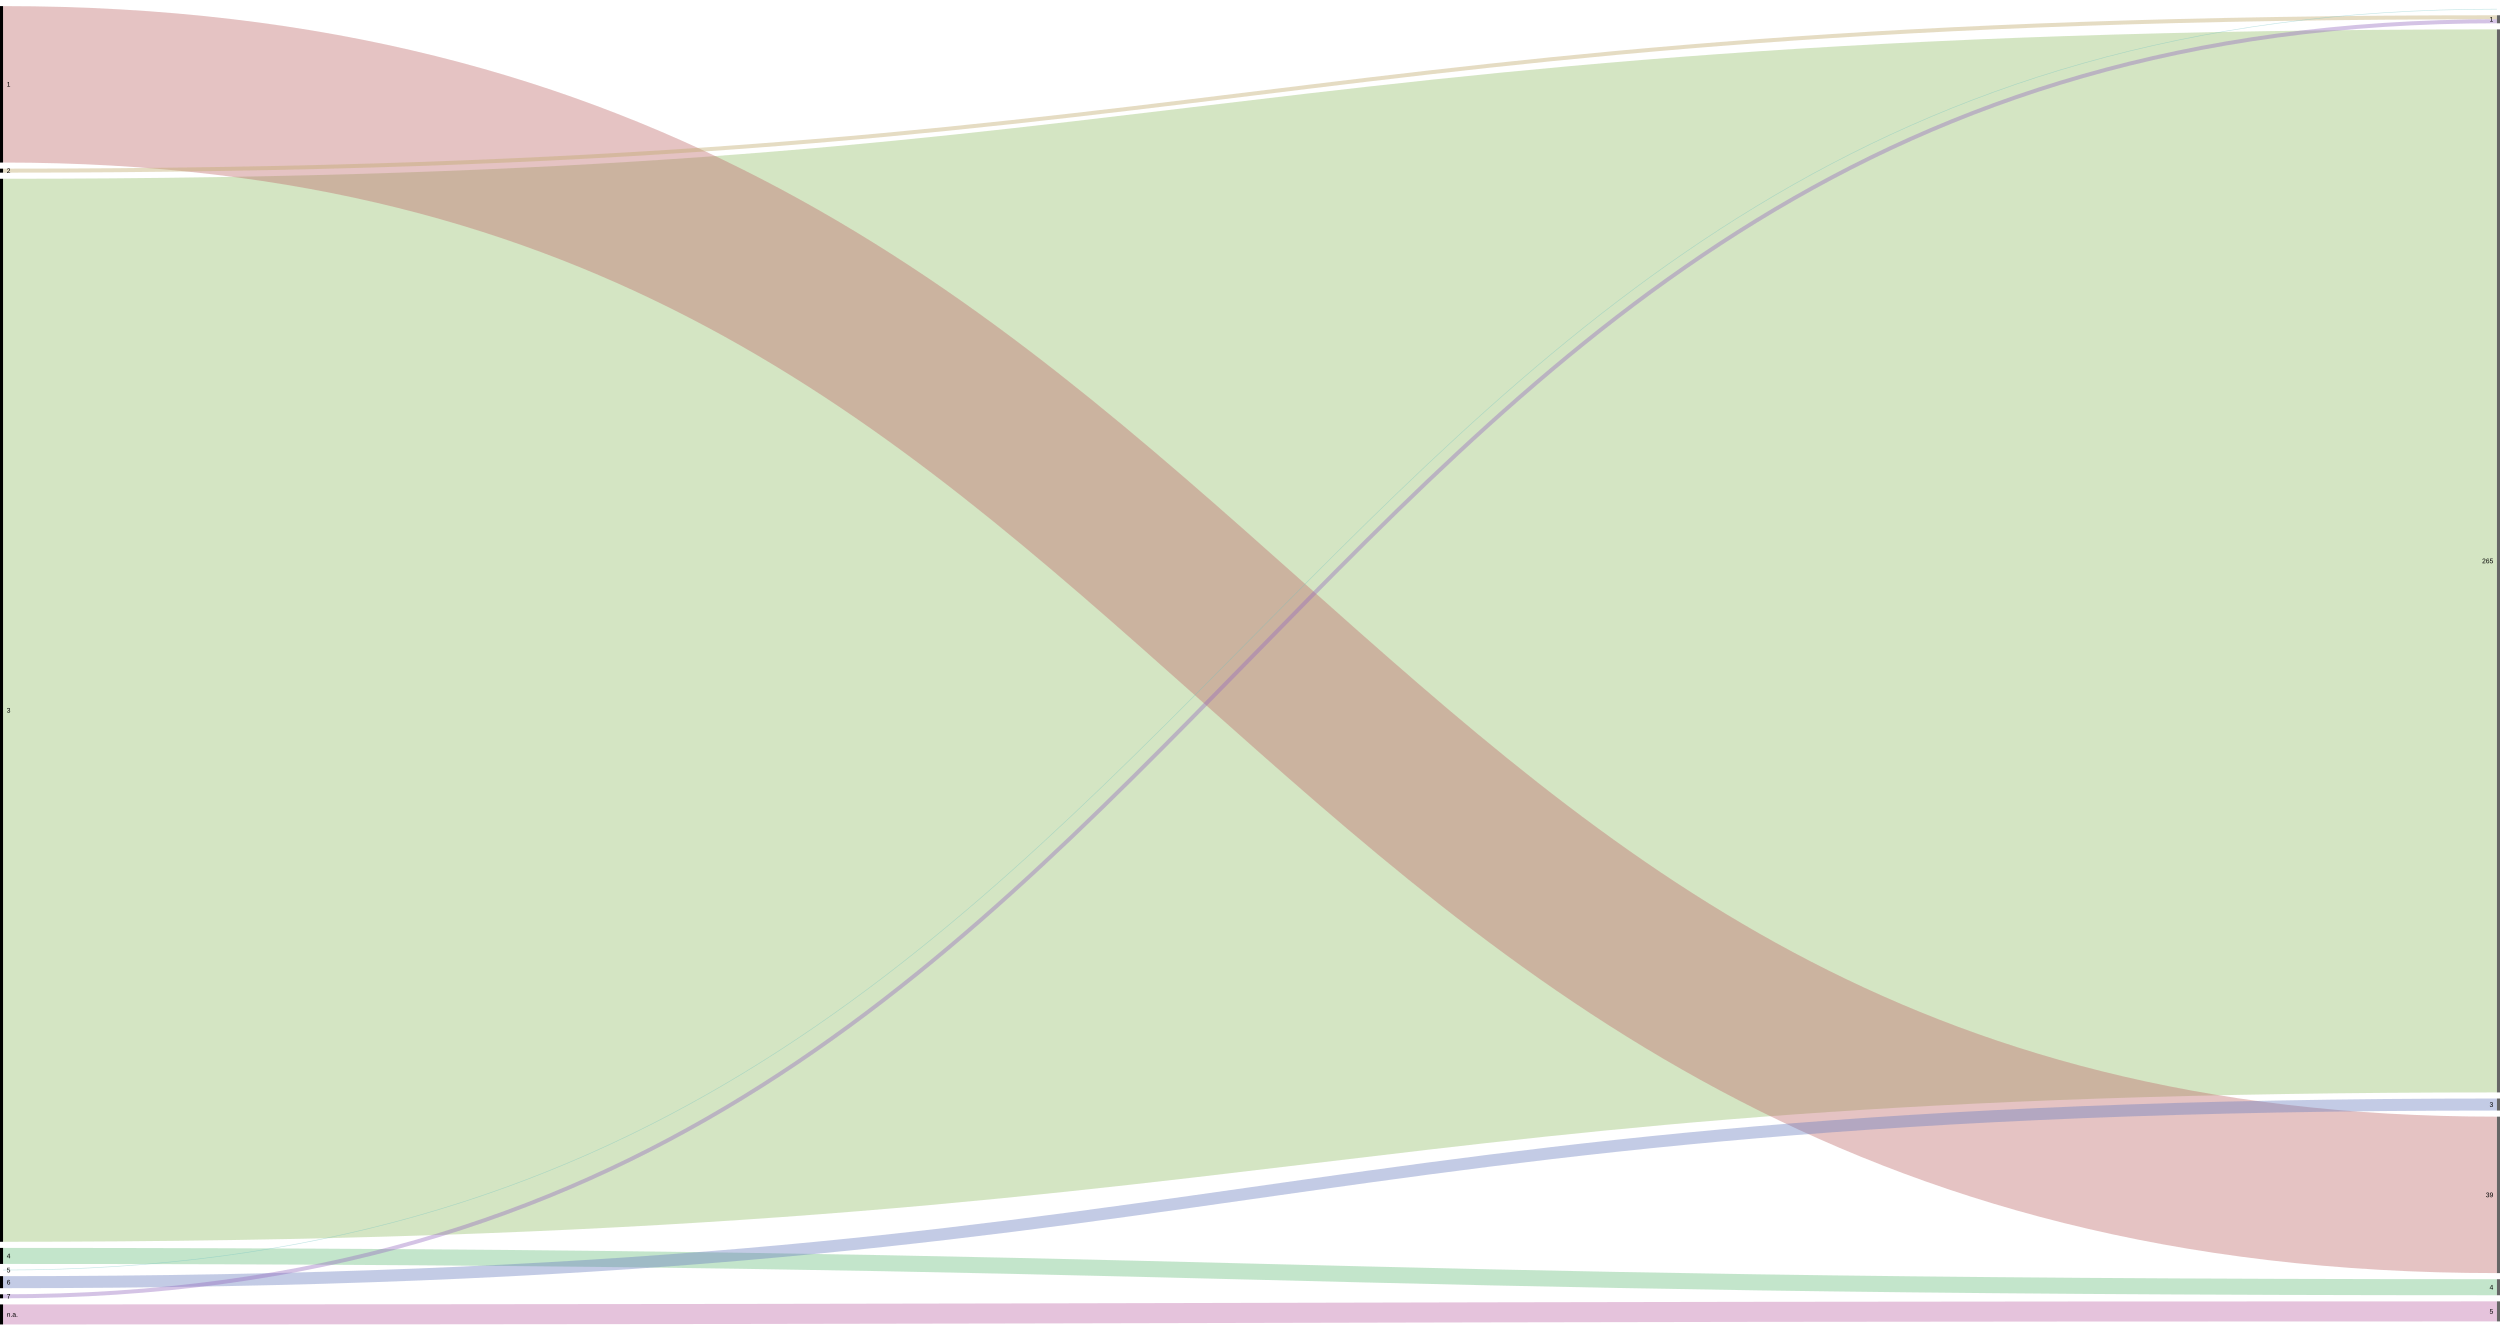
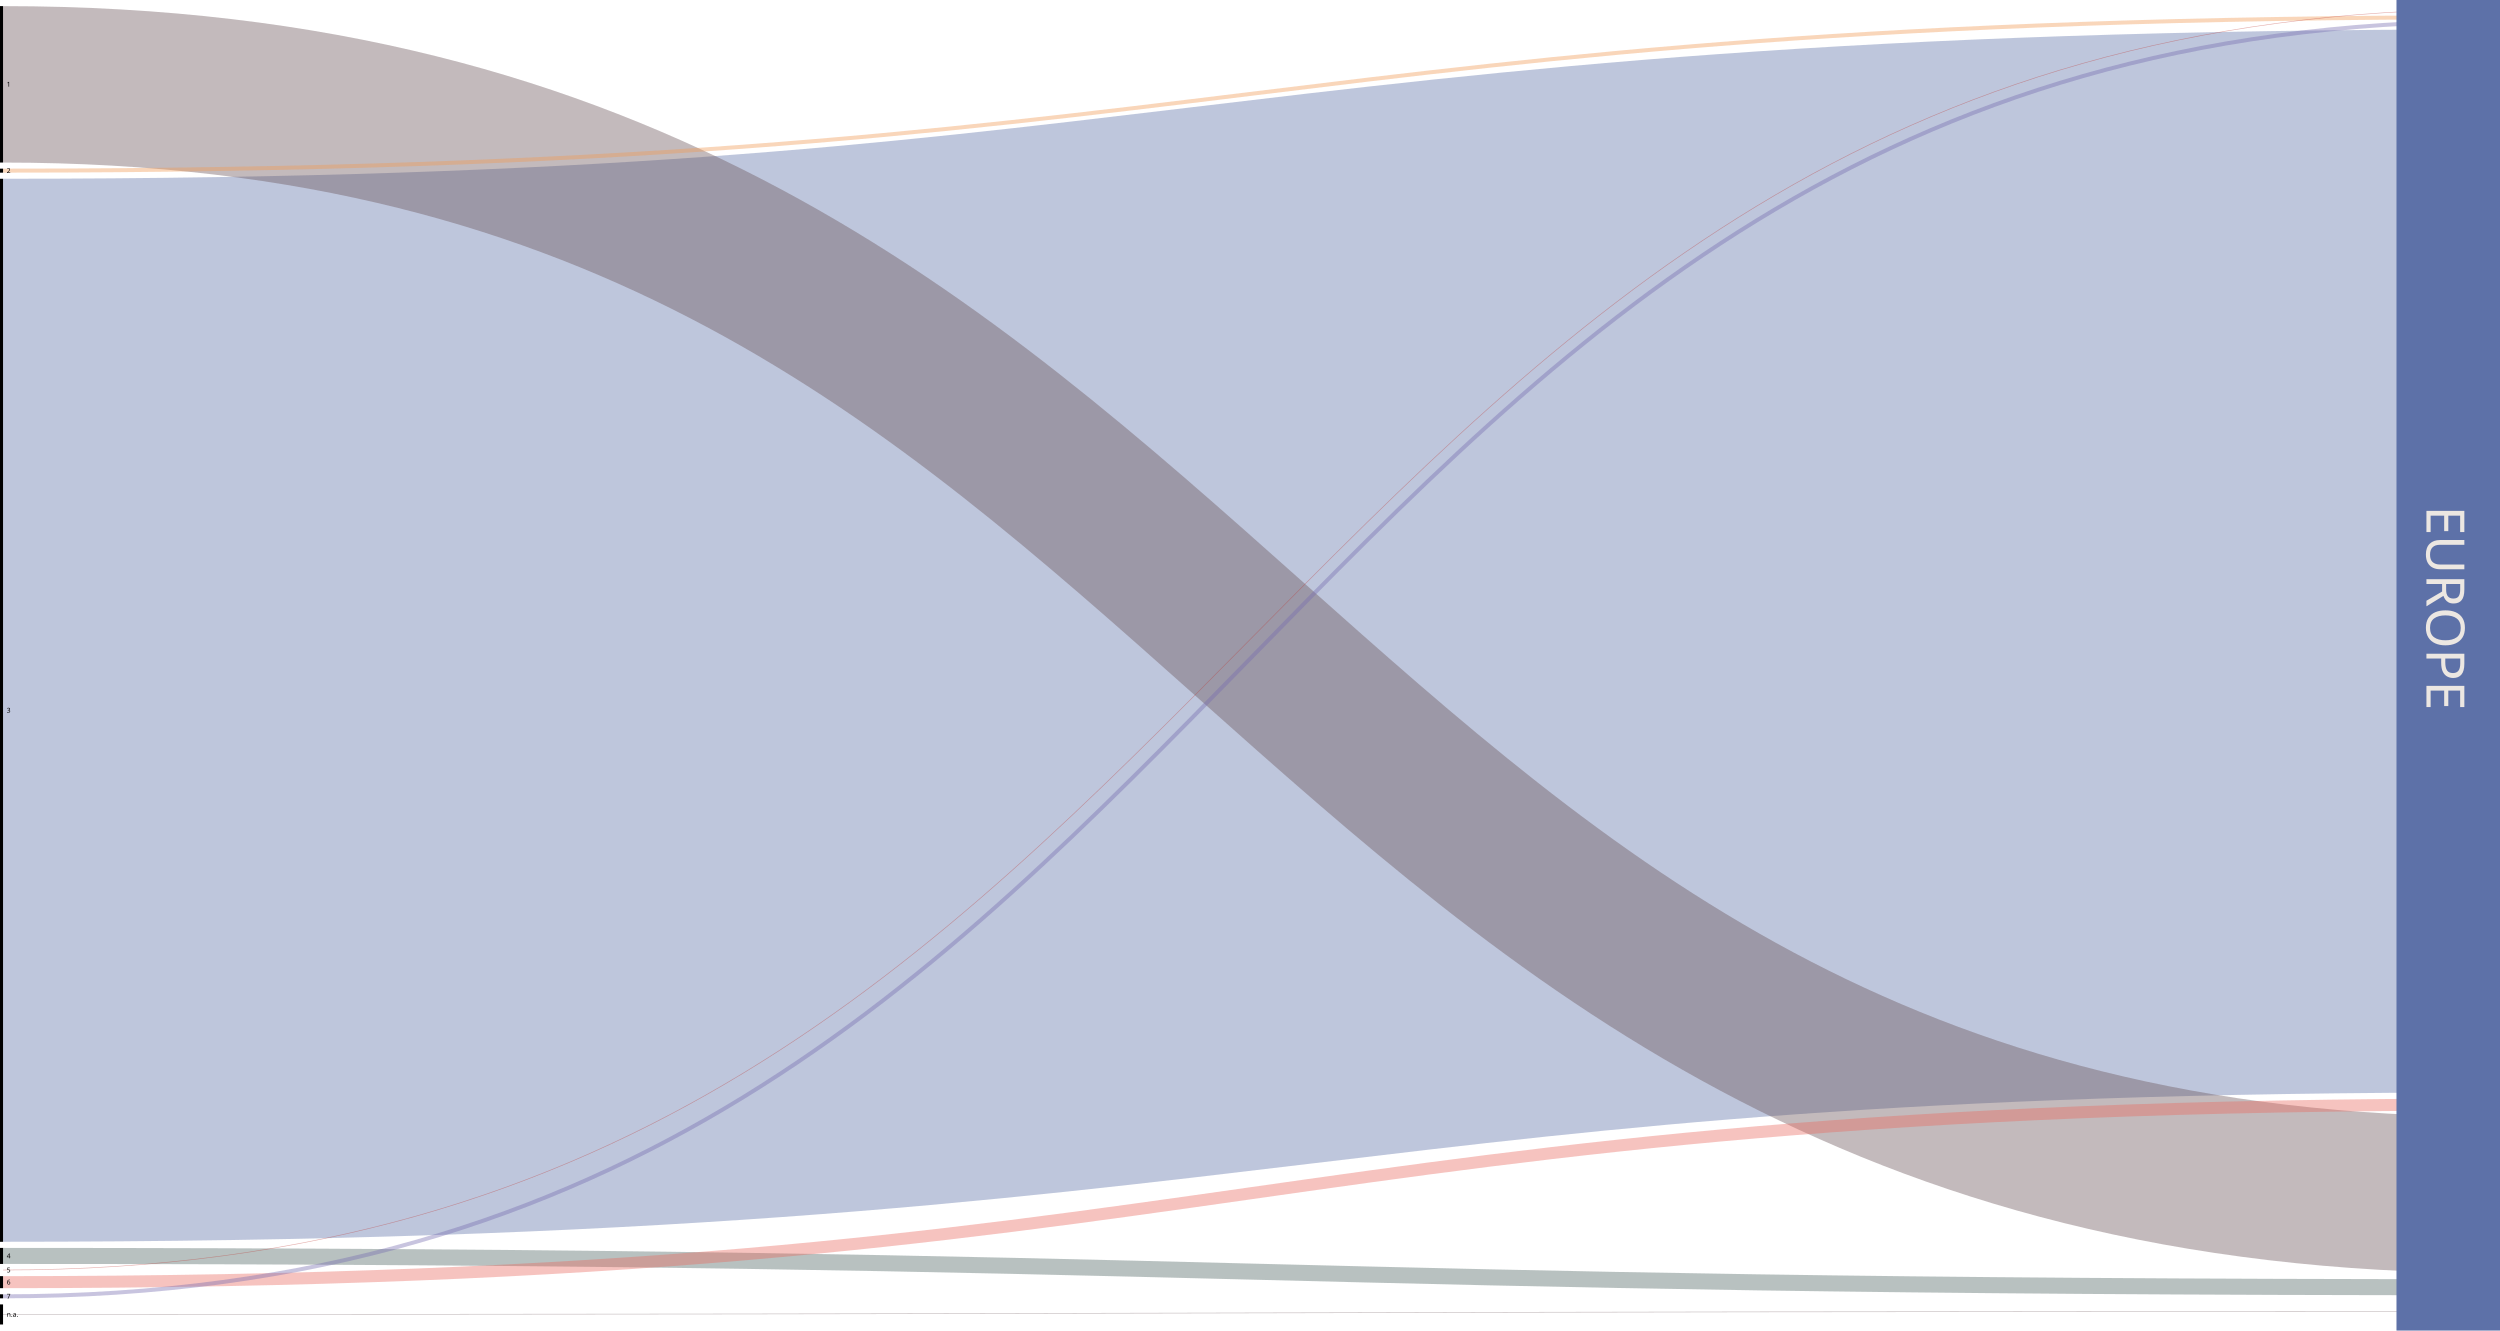
- <svg xmlns="http://www.w3.org/2000/svg" width="4096" height="2180" version="1.1">
-   <g transform="translate(0,10)">
-     <g>
-       <path class="link" d="M5,1153.726C2048,1153.726 2048,908.978 4091,908.978" style="stroke-width: 1741.67; fill: none; stroke: rgb(148, 191, 105); stroke-opacity: 0.4;" />
-       <path class="link" d="M5,128.16C2048,128.16 2048,1947.689 4091,1947.689" style="stroke-width: 256.321; fill: none; stroke: rgb(191, 105, 105); stroke-opacity: 0.4;" />
-       <path class="link" d="M5,2143.569C2048,2143.569 2048,2138.569 4091,2138.569" style="stroke-width: 32.862; fill: none; stroke: rgb(191, 105, 169); stroke-opacity: 0.4;" />
-       <path class="link" d="M5,2047.704C2048,2047.704 2048,2098.994 4091,2098.994" style="stroke-width: 26.289; fill: none; stroke: rgb(105, 191, 126); stroke-opacity: 0.4;" />
-       <path class="link" d="M5,2090.708C2048,2090.708 2048,1799.67 4091,1799.67" style="stroke-width: 19.717; fill: none; stroke: rgb(105, 126, 191); stroke-opacity: 0.4;" />
-       <path class="link" d="M5,269.607C2048,269.607 2048,18.286 4091,18.286" style="stroke-width: 6.572; fill: none; stroke: rgb(191, 169, 105); stroke-opacity: 0.4;" />
-       <path class="link" d="M5,2113.852C2048,2113.852 2048,24.858 4091,24.858" style="stroke-width: 6.572; fill: none; stroke: rgb(148, 105, 191); stroke-opacity: 0.4;" />
-       <path class="link" d="M5,2070.849C2048,2070.849 2048,5 4091,5" style="stroke-width: 1; fill: none; stroke: rgb(105, 191, 191); stroke-opacity: 0.4;" />
+ <svg xmlns="http://www.w3.org/2000/svg" version="1.1" id="Calque_1" x="0px" y="0px" viewBox="0 0 4096 2180" style="enable-background:new 0 0 4096 2180;" xml:space="preserve">
+   <style type="text/css">
+ 	.st0{fill:none;stroke:#5D71A8;stroke-width:1741.67;stroke-opacity:0.4;}
+ 	.st1{fill:none;stroke:#6B5359;stroke-width:256.321;stroke-opacity:0.4;}
+ 	.st2{fill:none;stroke:#6B5359;stroke-opacity:0.4;}
+ 	.st3{fill:none;stroke:#4E6562;stroke-width:26.289;stroke-opacity:0.4;}
+ 	.st4{fill:none;stroke:#EA6A61;stroke-width:19.717;stroke-opacity:0.4;}
+ 	.st5{fill:none;stroke:#F19854;stroke-width:6.572;stroke-opacity:0.4;}
+ 	.st6{fill:none;stroke:#766DAF;stroke-width:6.572;stroke-opacity:0.4;}
+ 	.st7{fill:none;stroke:#BC3631;stroke-opacity:0.4;}
+ 	.st8{fill:#666666;}
+ 	.st9{font-family:'ArialMT';}
+ 	.st10{font-size:11px;}
+ 	.st11{fill:#5D71A8;}
+ 	.st12{fill:none;}
+ 	.st13{fill:#ECE7E2;}
+ 	.st14{font-family:'OpenSans-Bold';}
+ 	.st15{font-size:87px;glyph-orientation-vertical:0;writing-mode:tb;}
+ </style>
+   <path class="st0" d="M5,1163.7c2043,0,2043-244.7,4086-244.7">
+ </path>
+   <path class="st1" d="M5,138.2c2043,0,2043,1819.5,4086,1819.5">
+ </path>
+   <path class="st2" d="M5,2153.6c2043,0,2043-5,4086-5">
+ </path>
+   <path class="st3" d="M5,2057.7c2043,0,2043,51.3,4086,51.3">
+ </path>
+   <path class="st4" d="M5,2100.7c2043,0,2043-291,4086-291">
+ </path>
+   <path class="st5" d="M5,279.6c2043,0,2043-251.3,4086-251.3">
+ </path>
+   <path class="st6" d="M5,2123.9c2043,0,2043-2089,4086-2089">
+ </path>
+   <path class="st7" d="M5,2080.8C2048,2080.8,2048,15,4091,15">
+ </path>
+   <g>
+     <g transform="translate(4091,5)">
+       <polygon class="st8" points="0,10 5,10 5,10   ">
+ 		</polygon>
    </g>
-     <g>
-       <g class="node" transform="translate(4091,5)">
-         <rect height="0" width="5" style="fill: rgb(102, 102, 102);" />
-         <text x="-6" y="0" dy=".35em" text-anchor="end" style="font-size: 11px; font-family: Arial, Helvetica; pointer-events: none;" />
-       </g>
-       <g class="node" transform="translate(4091,15)">
-         <rect height="13.145" width="5" style="fill: rgb(102, 102, 102);" />
-         <text x="-6" y="6.572" dy=".35em" text-anchor="end" style="font-size: 11px; font-family: Arial, Helvetica; pointer-events: none;">1</text>
-       </g>
-       <g class="node" transform="translate(4091,38.14465)">
-         <rect height="1741.667" width="5" style="fill: rgb(102, 102, 102);" />
-         <text x="-6" y="870.833" dy=".35em" text-anchor="end" style="font-size: 11px; font-family: Arial, Helvetica; pointer-events: none;">265</text>
-       </g>
-       <g class="node" transform="translate(4091,1789.811)">
-         <rect height="19.717" width="5" style="fill: rgb(102, 102, 102);" />
-         <text x="-6" y="9.858" dy=".35em" text-anchor="end" style="font-size: 11px; font-family: Arial, Helvetica; pointer-events: none;">3</text>
-       </g>
-       <g class="node" transform="translate(4091,1819.528)">
-         <rect height="256.321" width="5" style="fill: rgb(102, 102, 102);" />
-         <text x="-6" y="128.16" dy=".35em" text-anchor="end" style="font-size: 11px; font-family: Arial, Helvetica; pointer-events: none;">39</text>
-       </g>
-       <g class="node" transform="translate(4091,2085.849)">
-         <rect height="26.289" width="5" style="fill: rgb(102, 102, 102);" />
-         <text x="-6" y="13.145" dy=".35em" text-anchor="end" style="font-size: 11px; font-family: Arial, Helvetica; pointer-events: none;">4</text>
-       </g>
-       <g class="node" transform="translate(4091,2122.138)">
-         <rect height="32.862" width="5" style="fill: rgb(102, 102, 102);" />
-         <text x="-6" y="16.431" dy=".35em" text-anchor="end" style="font-size: 11px; font-family: Arial, Helvetica; pointer-events: none;">5</text>
-       </g>
-       <g class="node" transform="translate(0,0)">
-         <rect height="256.321" width="5" />
-         <text x="11" y="128.16" dy=".35em" text-anchor="start" style="font-size: 11px; font-family: Arial, Helvetica; pointer-events: none;">1</text>
-       </g>
-       <g class="node" transform="translate(0,266.3208)">
-         <rect height="6.572" width="5" />
-         <text x="11" y="3.286" dy=".35em" text-anchor="start" style="font-size: 11px; font-family: Arial, Helvetica; pointer-events: none;">2</text>
-       </g>
-       <g class="node" transform="translate(0,282.8931)">
-         <rect height="1741.667" width="5" />
-         <text x="11" y="870.833" dy=".35em" text-anchor="start" style="font-size: 11px; font-family: Arial, Helvetica; pointer-events: none;">3</text>
-       </g>
-       <g class="node" transform="translate(0,2034.56)">
-         <rect height="26.289" width="5" />
-         <text x="11" y="13.145" dy=".35em" text-anchor="start" style="font-size: 11px; font-family: Arial, Helvetica; pointer-events: none;">4</text>
-       </g>
-       <g class="node" transform="translate(0,2070.849)">
-         <rect height="0" width="5" />
-         <text x="11" y="0" dy=".35em" text-anchor="start" style="font-size: 11px; font-family: Arial, Helvetica; pointer-events: none;">5</text>
-       </g>
-       <g class="node" transform="translate(0,2080.849)">
-         <rect height="19.717" width="5" />
-         <text x="11" y="9.858" dy=".35em" text-anchor="start" style="font-size: 11px; font-family: Arial, Helvetica; pointer-events: none;">6</text>
-       </g>
-       <g class="node" transform="translate(0,2110.566)">
-         <rect height="6.572" width="5" />
-         <text x="11" y="3.286" dy=".35em" text-anchor="start" style="font-size: 11px; font-family: Arial, Helvetica; pointer-events: none;">7</text>
-       </g>
-       <g class="node" transform="translate(0,2127.138)">
-         <rect height="32.862" width="5" />
-         <text x="11" y="16.431" dy=".35em" text-anchor="start" style="font-size: 11px; font-family: Arial, Helvetica; pointer-events: none;">n.a.</text>
-       </g>
+     <g transform="translate(4091,15)">
+       <rect y="10" class="st8" width="5" height="13.1">
+ 		</rect>
+       <text transform="matrix(1 0 0 1 -12.1177 20.4224)" class="st9 st10">1</text>
+     </g>
+     <g transform="translate(4091,38.14465)">
+       <rect y="10" class="st8" width="5" height="1741.7">
+ 		</rect>
+       <text transform="matrix(1 0 0 1 -24.353 884.6833)" class="st9 st10">265</text>
+     </g>
+     <g transform="translate(4091,1789.811)">
+       <rect y="10" class="st8" width="5" height="19.7">
+ 		</rect>
+       <text transform="matrix(1 0 0 1 -12.1177 23.7085)" class="st9 st10">3</text>
+     </g>
+     <g transform="translate(4091,1819.528)">
+       <rect y="10" class="st8" width="5" height="256.3">
+ 		</rect>
+       <text transform="matrix(1 0 0 1 -18.2354 142.0104)" class="st9 st10">39</text>
+     </g>
+     <g transform="translate(4091,2085.849)">
+       <rect y="10" class="st8" width="5" height="26.3">
+ 		</rect>
+       <text transform="matrix(1 0 0 1 -12.1177 26.9946)" class="st9 st10">4</text>
+     </g>
+     <g transform="translate(4091,2122.138)">
+       <rect y="10" class="st8" width="5" height="32.9">
+ 		</rect>
+       <text transform="matrix(1 0 0 1 -12.1177 30.2808)" class="st9 st10">5</text>
+     </g>
+     <g transform="translate(0,0)">
+       <rect y="10" width="5" height="256.3">
+ 		</rect>
+       <text transform="matrix(1 0 0 1 11 142.0104)" class="st9 st10">1</text>
+     </g>
+     <g transform="translate(0,266.3208)">
+       <rect y="10" width="5" height="6.6">
+ 		</rect>
+       <text transform="matrix(1 0 0 1 11 17.1362)" class="st9 st10">2</text>
+     </g>
+     <g transform="translate(0,282.8931)">
+       <rect y="10" width="5" height="1741.7">
+ 		</rect>
+       <text transform="matrix(1 0 0 1 11 884.6833)" class="st9 st10">3</text>
+     </g>
+     <g transform="translate(0,2034.56)">
+       <rect y="10" width="5" height="26.3">
+ 		</rect>
+       <text transform="matrix(1 0 0 1 11 26.9946)" class="st9 st10">4</text>
+     </g>
+     <g transform="translate(0,2070.849)">
+       <polygon points="0,10 5,10 5,10   ">
+ 		</polygon>
+       <text transform="matrix(1 0 0 1 11 13.85)" class="st9 st10">5</text>
+     </g>
+     <g transform="translate(0,2080.849)">
+       <rect y="10" width="5" height="19.7">
+ 		</rect>
+       <text transform="matrix(1 0 0 1 11 23.7085)" class="st9 st10">6</text>
+     </g>
+     <g transform="translate(0,2110.566)">
+       <rect y="10" width="5" height="6.6">
+ 		</rect>
+       <text transform="matrix(1 0 0 1 11 17.1361)" class="st9 st10">7</text>
+     </g>
+     <g transform="translate(0,2127.138)">
+       <rect y="10" width="5" height="32.9">
+ 		</rect>
+       <text transform="matrix(1 0 0 1 11 30.2808)" class="st9 st10">n.a.</text>
    </g>
  </g>
+   <rect x="3926.4" class="st11" width="169.6" height="2180" />
+   <rect x="3978.1" y="828.6" class="st12" width="66.2" height="678" />
+   <text transform="matrix(1 0 0 1 4009.217 828.5891)" class="st13 st14 st15">EUROPE</text>
</svg>
